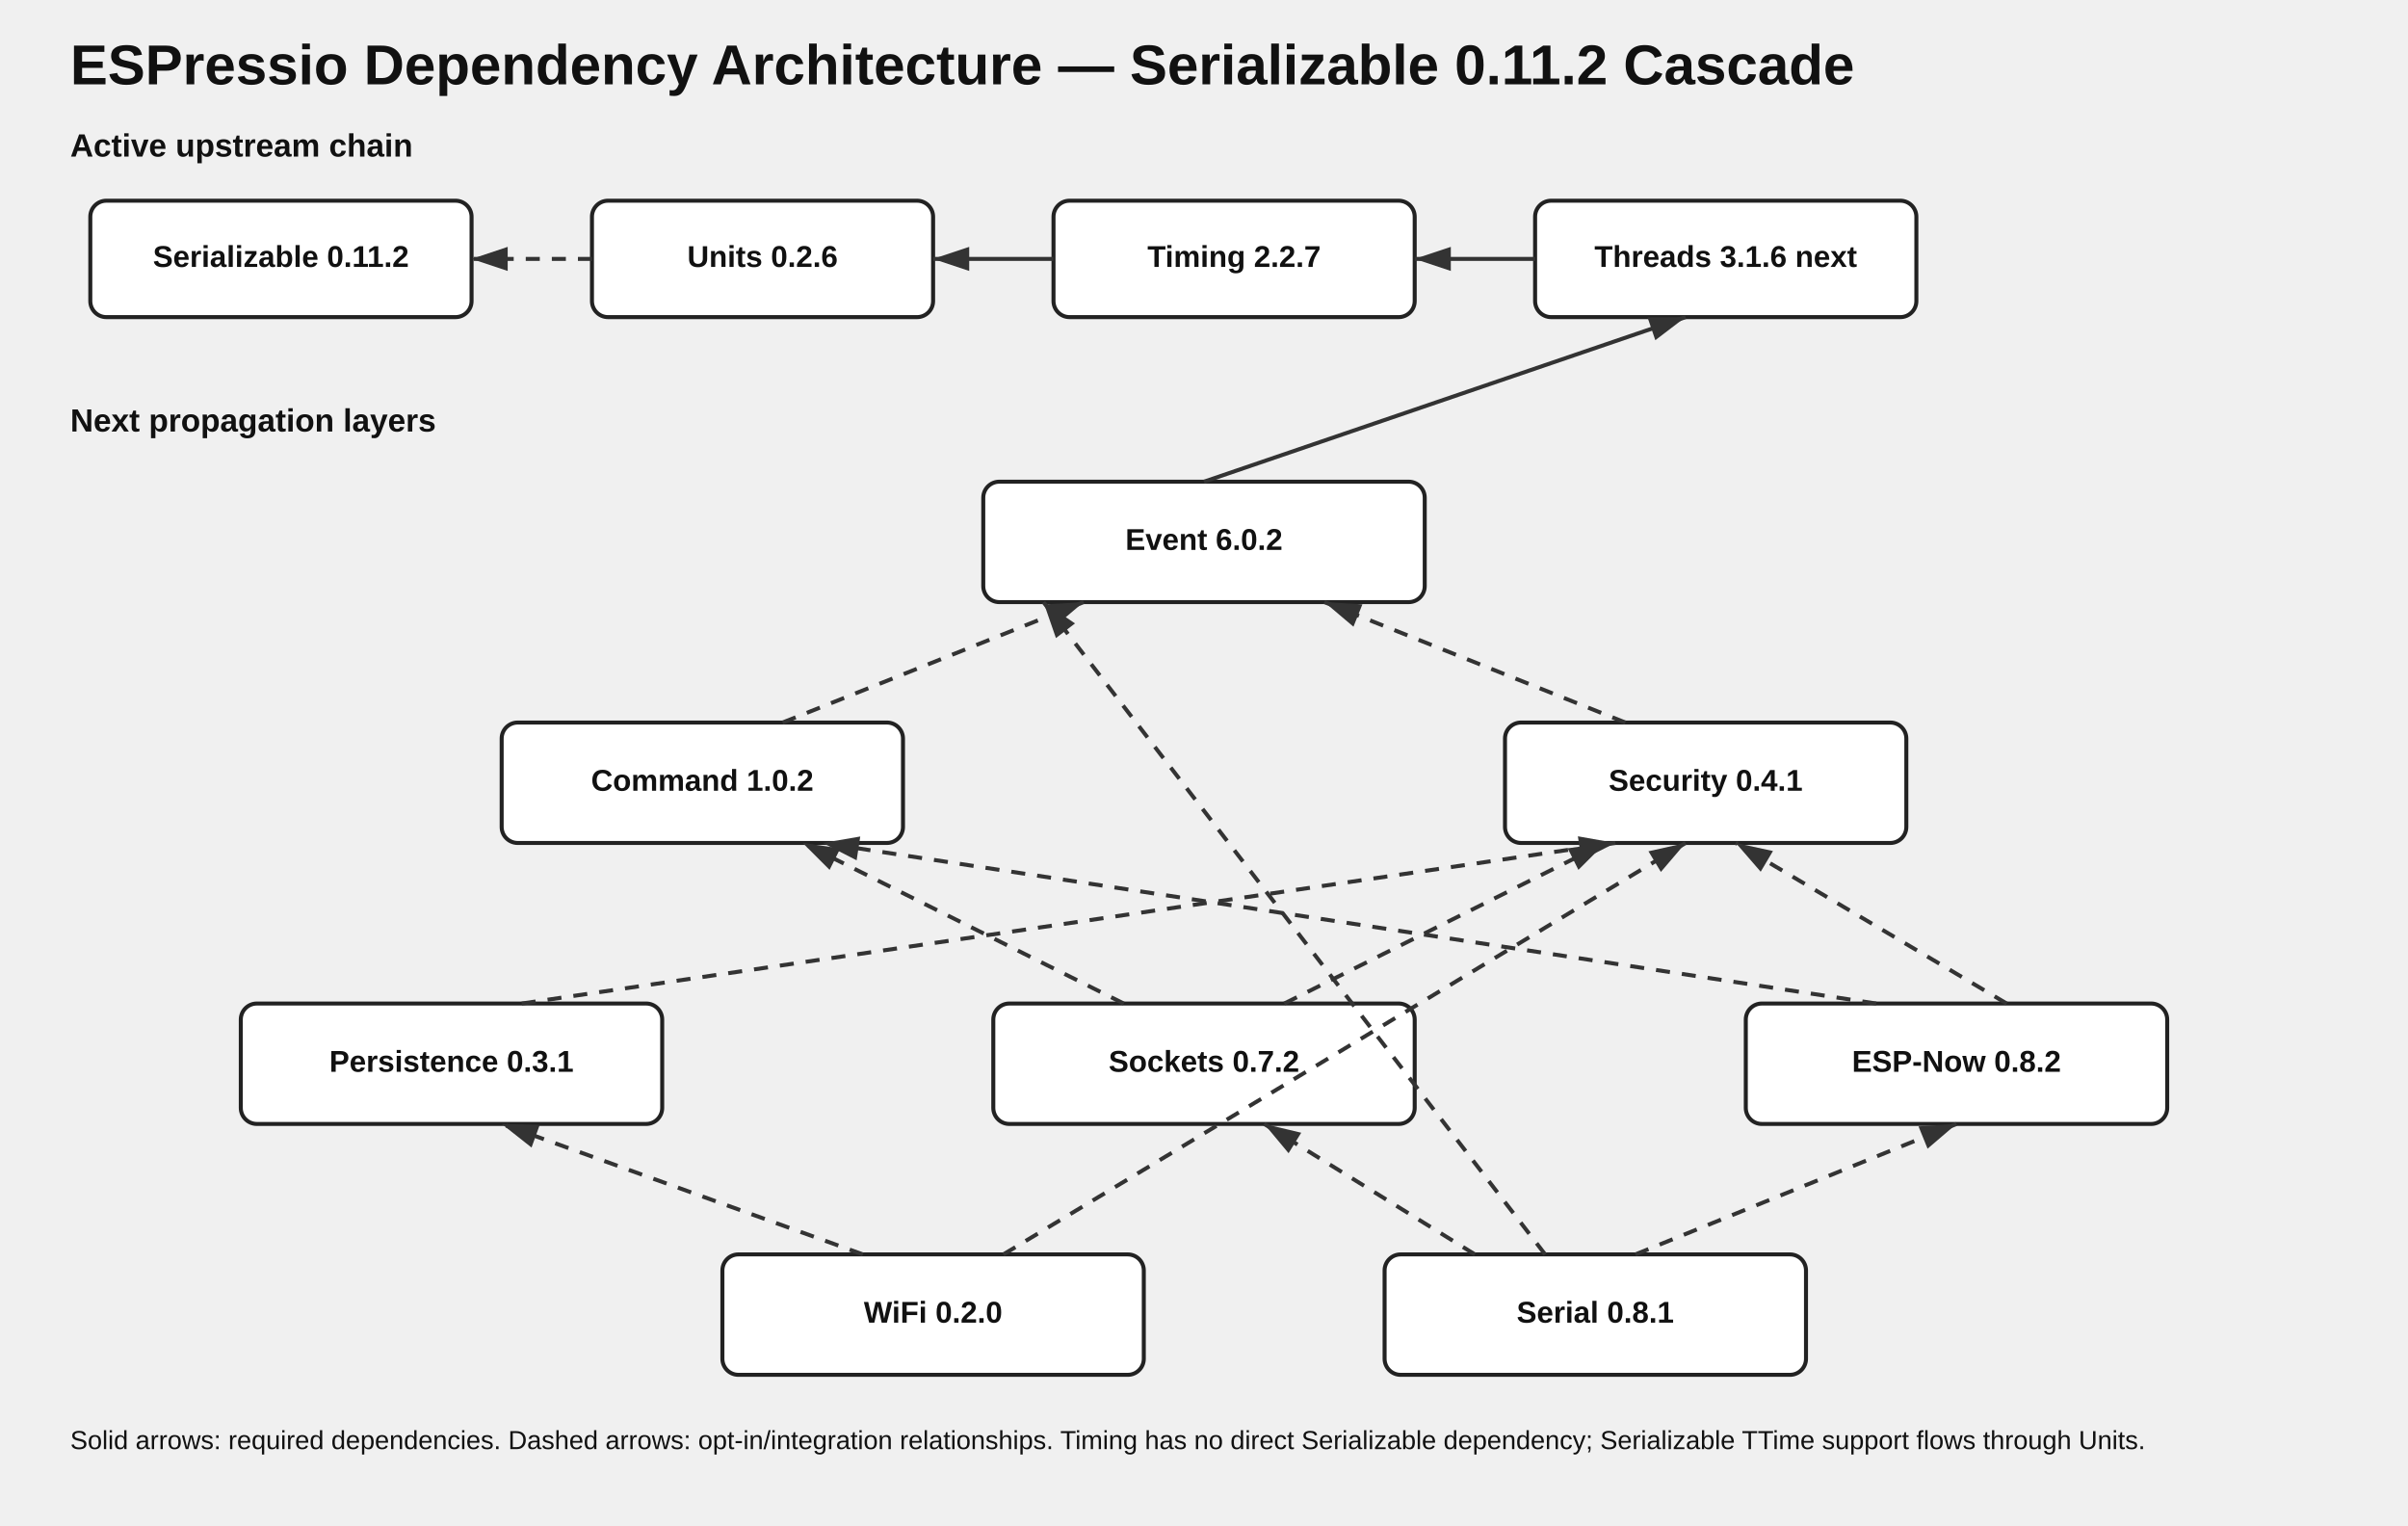
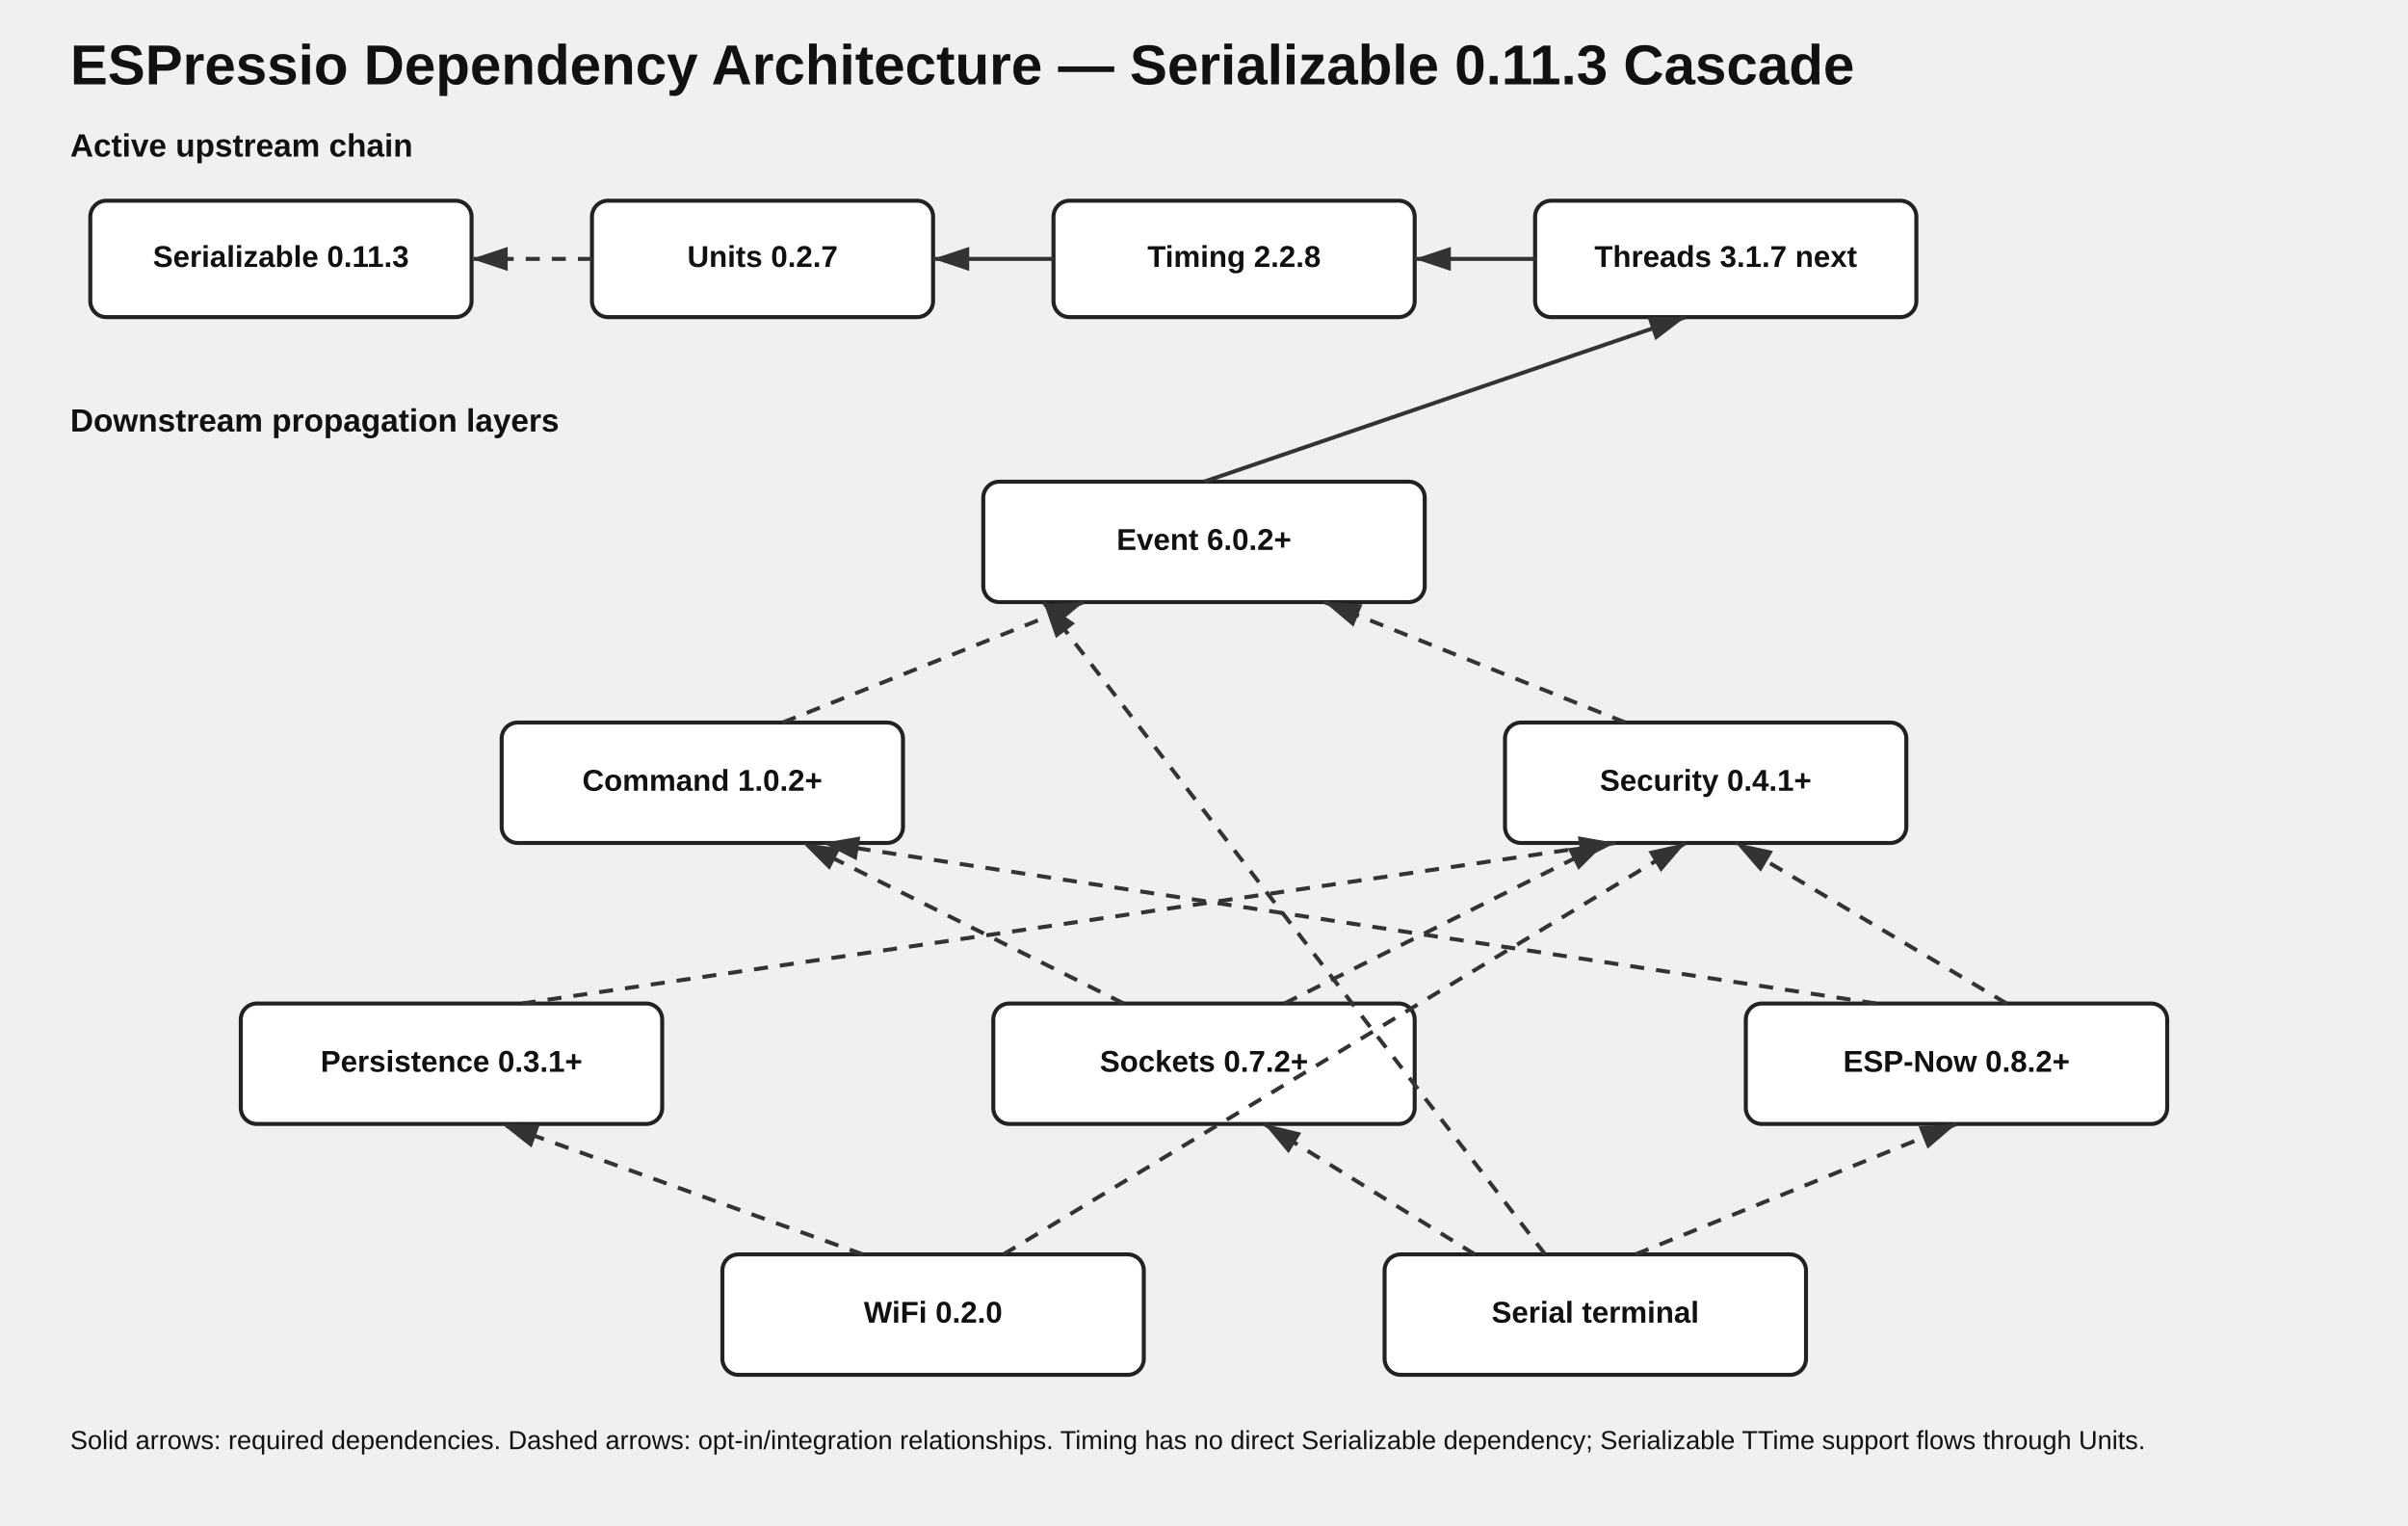
<svg xmlns="http://www.w3.org/2000/svg" width="1200" height="760" viewBox="0 0 1200 760">
  <style>
    text{font-family:Arial,sans-serif;fill:#111}.title{font-size:28px;font-weight:700}.section{font-size:16px;font-weight:700}.node{fill:#fff;stroke:#222;stroke-width:2}.label{font-size:15px;font-weight:600;text-anchor:middle}.small{font-size:12px;text-anchor:middle}.note{font-size:13px}.edge{stroke:#333;stroke-width:2;fill:none;marker-end:url(#arrow)}.optional{stroke-dasharray:7 6}
  </style>
  <defs>
    <marker id="arrow" markerWidth="10" markerHeight="10" refX="9" refY="3" orient="auto">
      <path d="M0,0 L0,6 L9,3 z" fill="#333" />
    </marker>
  </defs>
-   <text class="title" x="35" y="42">ESPressio Dependency Architecture — Serializable 0.11.2 Cascade</text>
+   <text class="title" x="35" y="42">ESPressio Dependency Architecture — Serializable 0.11.3 Cascade</text>
  <text class="section" x="35" y="78">Active upstream chain</text>
  <rect class="node" x="45" y="100" width="190" height="58" rx="8" />
-   <text class="label" x="140" y="133">Serializable 0.11.2</text>
+   <text class="label" x="140" y="133">Serializable 0.11.3</text>
  <rect class="node" x="295" y="100" width="170" height="58" rx="8" />
-   <text class="label" x="380" y="133">Units 0.2.6</text>
+   <text class="label" x="380" y="133">Units 0.2.7</text>
  <rect class="node" x="525" y="100" width="180" height="58" rx="8" />
-   <text class="label" x="615" y="133">Timing 2.2.7</text>
+   <text class="label" x="615" y="133">Timing 2.2.8</text>
  <rect class="node" x="765" y="100" width="190" height="58" rx="8" />
-   <text class="label" x="860" y="133">Threads 3.1.6 next</text>
+   <text class="label" x="860" y="133">Threads 3.1.7 next</text>
  <path class="edge optional" d="M295 129 L235 129" />
  <path class="edge" d="M525 129 L465 129" />
  <path class="edge" d="M765 129 L705 129" />
-   <text class="section" x="35" y="215">Next propagation layers</text>
+   <text class="section" x="35" y="215">Downstream propagation layers</text>
  <rect class="node" x="490" y="240" width="220" height="60" rx="8" />
-   <text class="label" x="600" y="274">Event 6.0.2</text>
+   <text class="label" x="600" y="274">Event 6.0.2+</text>
  <path class="edge" d="M600 240 L840 158" />
  <rect class="node" x="250" y="360" width="200" height="60" rx="8" />
-   <text class="label" x="350" y="394">Command 1.0.2</text>
+   <text class="label" x="350" y="394">Command 1.0.2+</text>
  <rect class="node" x="750" y="360" width="200" height="60" rx="8" />
-   <text class="label" x="850" y="394">Security 0.4.1</text>
+   <text class="label" x="850" y="394">Security 0.4.1+</text>
  <path class="edge optional" d="M390 360 L540 300" />
  <path class="edge optional" d="M810 360 L660 300" />
  <rect class="node" x="120" y="500" width="210" height="60" rx="8" />
-   <text class="label" x="225" y="534">Persistence 0.3.1</text>
+   <text class="label" x="225" y="534">Persistence 0.3.1+</text>
  <rect class="node" x="495" y="500" width="210" height="60" rx="8" />
-   <text class="label" x="600" y="534">Sockets 0.7.2</text>
+   <text class="label" x="600" y="534">Sockets 0.7.2+</text>
  <rect class="node" x="870" y="500" width="210" height="60" rx="8" />
-   <text class="label" x="975" y="534">ESP-Now 0.8.2</text>
+   <text class="label" x="975" y="534">ESP-Now 0.8.2+</text>
  <path class="edge optional" d="M260 500 L805 420" />
  <path class="edge optional" d="M560 500 L400 420" />
  <path class="edge optional" d="M640 500 L800 420" />
  <path class="edge optional" d="M935 500 L410 420" />
  <path class="edge optional" d="M1000 500 L865 420" />
  <rect class="node" x="360" y="625" width="210" height="60" rx="8" />
  <text class="label" x="465" y="659">WiFi 0.2.0</text>
  <rect class="node" x="690" y="625" width="210" height="60" rx="8" />
-   <text class="label" x="795" y="659">Serial 0.8.1</text>
+   <text class="label" x="795" y="659">Serial terminal</text>
  <path class="edge optional" d="M430 625 L250 560" />
  <path class="edge optional" d="M500 625 L840 420" />
  <path class="edge optional" d="M735 625 L630 560" />
  <path class="edge optional" d="M815 625 L975 560" />
  <path class="edge optional" d="M770 625 L520 300" />
  <text class="note" x="35" y="722">Solid arrows: required dependencies. Dashed arrows: opt-in/integration relationships. Timing has no direct Serializable dependency; Serializable TTime support flows through Units.</text>
</svg>
